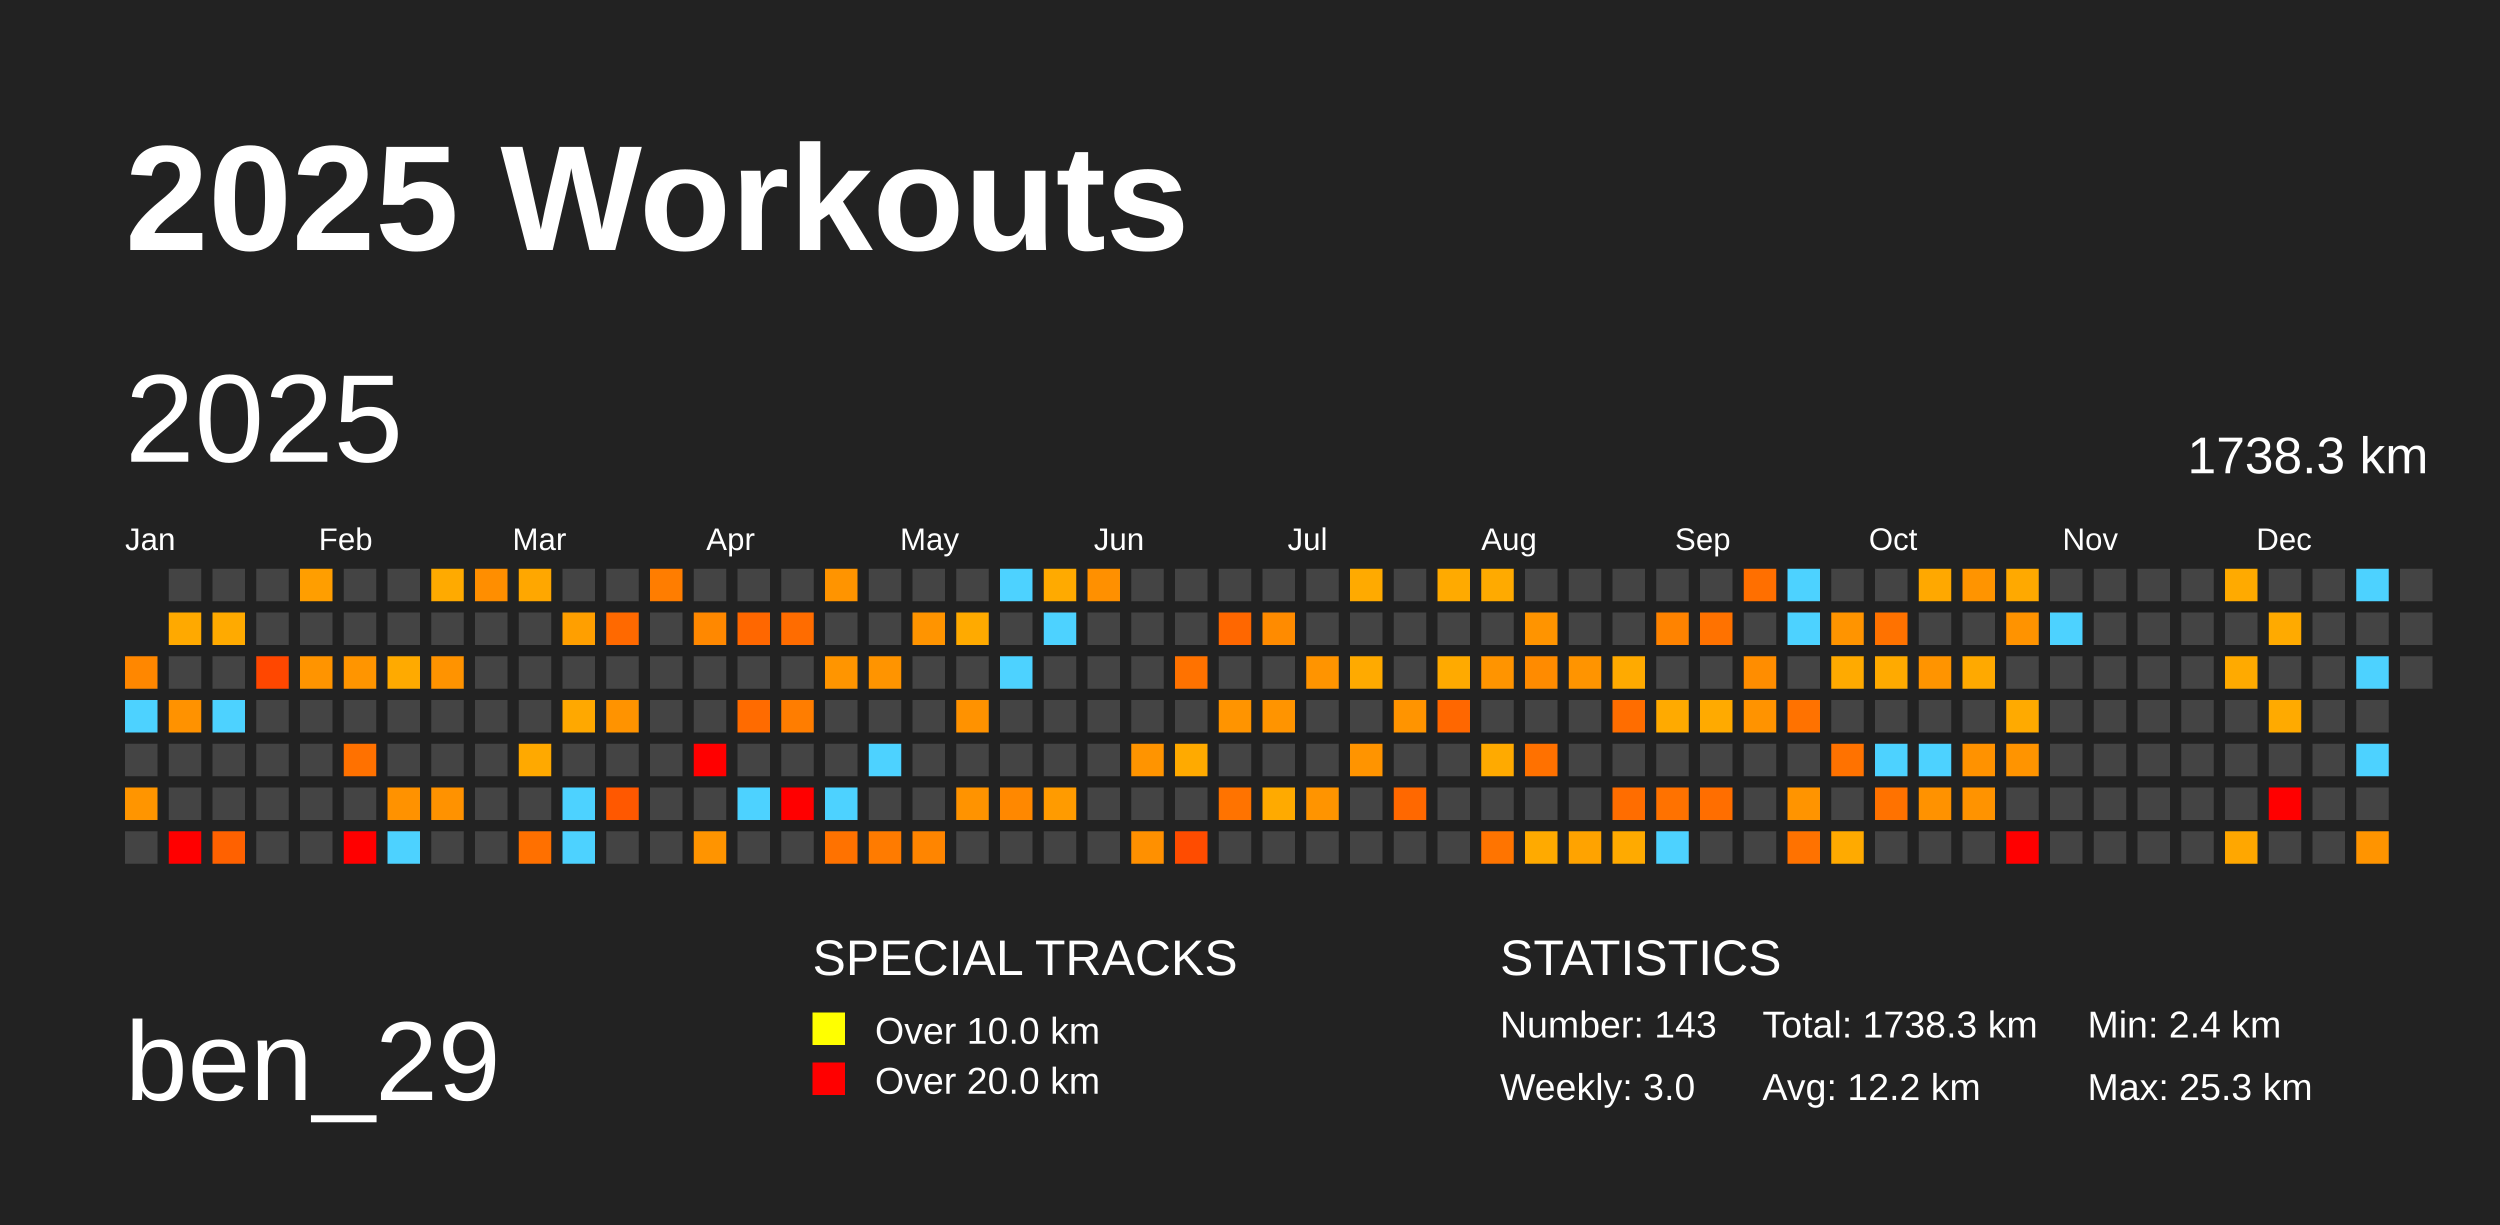
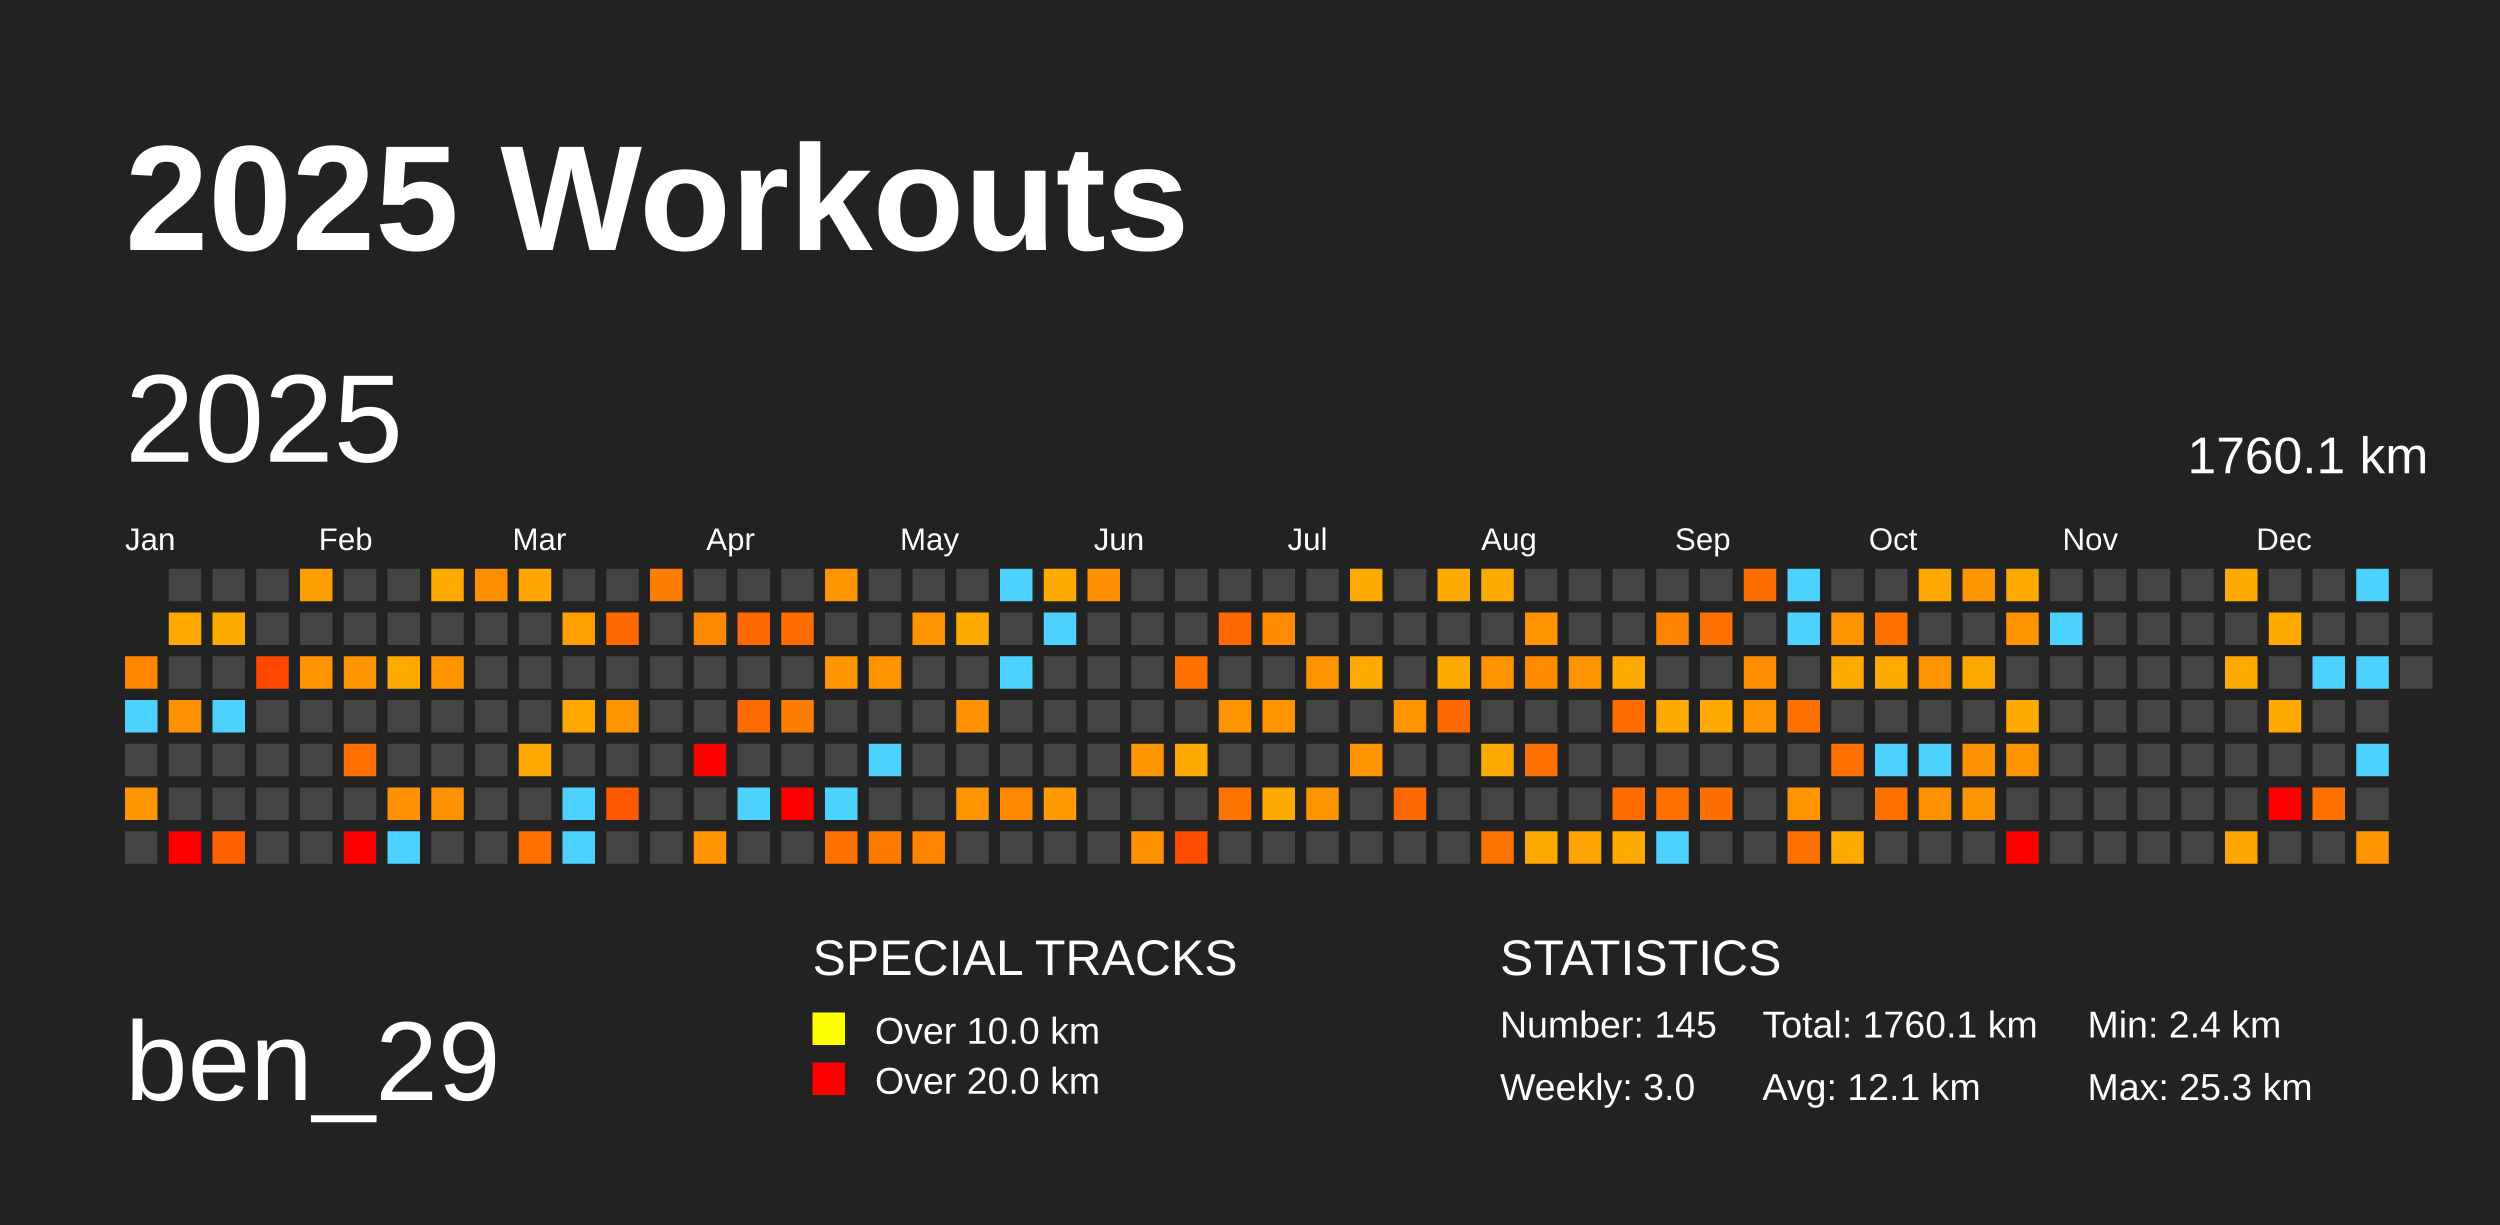
<svg xmlns="http://www.w3.org/2000/svg" baseProfile="full" height="98mm" version="1.1" viewBox="0,0,200,98" width="200mm">
  <defs />
  <rect fill="#222222" height="98" width="200" x="0" y="0" />
  <text fill="#FFFFFF" style="font-size:12px; font-family:Arial; font-weight:bold;" x="10" y="20">2025 Workouts</text>
  <text fill="#FFFFFF" style="font-size:9px; font-family:Arial" x="10" y="88">ben_29</text>
  <text fill="#FFFFFF" style="font-size:4px; font-family:Arial" x="65" y="78">SPECIAL TRACKS</text>
  <rect fill="yellow" height="2.6" width="2.6" x="65" y="81" />
  <text fill="#FFFFFF" style="font-size:3px; font-family:Arial" x="70" y="83.5">Over 10.0 km</text>
  <rect fill="red" height="2.6" width="2.6" x="65" y="85" />
  <text fill="#FFFFFF" style="font-size:3px; font-family:Arial" x="70" y="87.5">Over 20.0 km</text>
  <text fill="#FFFFFF" style="font-size:4px; font-family:Arial" x="120" y="78">STATISTICS</text>
-   <text fill="#FFFFFF" style="font-size:3px; font-family:Arial" x="120" y="83">Number: 143</text>
+   <text fill="#FFFFFF" style="font-size:3px; font-family:Arial" x="120" y="83">Number: 145</text>
  <text fill="#FFFFFF" style="font-size:3px; font-family:Arial" x="120" y="88">Weekly: 3.0</text>
-   <text fill="#FFFFFF" style="font-size:3px; font-family:Arial" x="141" y="83">Total: 1738.3 km</text>
-   <text fill="#FFFFFF" style="font-size:3px; font-family:Arial" x="141" y="88">Avg: 12.2 km</text>
+   <text fill="#FFFFFF" style="font-size:3px; font-family:Arial" x="141" y="83">Total: 1760.1 km</text>
+   <text fill="#FFFFFF" style="font-size:3px; font-family:Arial" x="141" y="88">Avg: 12.1 km</text>
  <text fill="#FFFFFF" style="font-size:3px; font-family:Arial" x="167" y="83">Min: 2.4 km</text>
  <text fill="#FFFFFF" style="font-size:3px; font-family:Arial" x="167" y="88">Max: 25.3 km</text>
  <text dominant-baseline="hanging" fill="#FFFFFF" style="font-size:10.0px; font-family:Arial;" x="10" y="30">2025</text>
-   <text dominant-baseline="hanging" fill="#FFFFFF" style="font-size:4.125px; font-family:Arial;" x="175" y="35">1738.3 km</text>
+   <text dominant-baseline="hanging" fill="#FFFFFF" style="font-size:4.125px; font-family:Arial;" x="175" y="35">1760.1 km</text>
  <text fill="#FFFFFF" style="font-size:2.5px; font-family:Arial" x="10.0" y="44">Jan</text>
  <text fill="#FFFFFF" style="font-size:2.5px; font-family:Arial" x="25.5" y="44">Feb</text>
  <text fill="#FFFFFF" style="font-size:2.5px; font-family:Arial" x="41.0" y="44">Mar</text>
  <text fill="#FFFFFF" style="font-size:2.5px; font-family:Arial" x="56.5" y="44">Apr</text>
  <text fill="#FFFFFF" style="font-size:2.5px; font-family:Arial" x="72.0" y="44">May</text>
  <text fill="#FFFFFF" style="font-size:2.5px; font-family:Arial" x="87.5" y="44">Jun</text>
  <text fill="#FFFFFF" style="font-size:2.5px; font-family:Arial" x="103.0" y="44">Jul</text>
  <text fill="#FFFFFF" style="font-size:2.5px; font-family:Arial" x="118.5" y="44">Aug</text>
  <text fill="#FFFFFF" style="font-size:2.5px; font-family:Arial" x="134.0" y="44">Sep</text>
  <text fill="#FFFFFF" style="font-size:2.5px; font-family:Arial" x="149.5" y="44">Oct</text>
  <text fill="#FFFFFF" style="font-size:2.5px; font-family:Arial" x="165.0" y="44">Nov</text>
  <text fill="#FFFFFF" style="font-size:2.5px; font-family:Arial" x="180.5" y="44">Dec</text>
  <rect fill="#ff8700" height="2.6" width="2.6" x="10.0" y="52.5" />
  <rect fill="#4dd2ff" height="2.6" width="2.6" x="10.0" y="56.0" />
  <rect fill="#444444" height="2.6" width="2.6" x="10.0" y="59.5" />
  <rect fill="#ff9500" height="2.6" width="2.6" x="10.0" y="63.0" />
  <rect fill="#444444" height="2.6" width="2.6" x="10.0" y="66.5" />
  <rect fill="#444444" height="2.6" width="2.6" x="13.5" y="45.5" />
  <rect fill="#ffa900" height="2.6" width="2.6" x="13.5" y="49.0" />
  <rect fill="#444444" height="2.6" width="2.6" x="13.5" y="52.5" />
  <rect fill="#ff9200" height="2.6" width="2.6" x="13.5" y="56.0" />
  <rect fill="#444444" height="2.6" width="2.6" x="13.5" y="59.5" />
  <rect fill="#444444" height="2.6" width="2.6" x="13.5" y="63.0" />
  <rect fill="red" height="2.6" width="2.6" x="13.5" y="66.5" />
  <rect fill="#444444" height="2.6" width="2.6" x="17.0" y="45.5" />
  <rect fill="#ffaa00" height="2.6" width="2.6" x="17.0" y="49.0" />
  <rect fill="#444444" height="2.6" width="2.6" x="17.0" y="52.5" />
  <rect fill="#4dd2ff" height="2.6" width="2.6" x="17.0" y="56.0" />
  <rect fill="#444444" height="2.6" width="2.6" x="17.0" y="59.5" />
  <rect fill="#444444" height="2.6" width="2.6" x="17.0" y="63.0" />
  <rect fill="#ff6100" height="2.6" width="2.6" x="17.0" y="66.5" />
  <rect fill="#444444" height="2.6" width="2.6" x="20.5" y="45.5" />
  <rect fill="#444444" height="2.6" width="2.6" x="20.5" y="49.0" />
  <rect fill="#ff4700" height="2.6" width="2.6" x="20.5" y="52.5" />
  <rect fill="#444444" height="2.6" width="2.6" x="20.5" y="56.0" />
  <rect fill="#444444" height="2.6" width="2.6" x="20.5" y="59.5" />
  <rect fill="#444444" height="2.6" width="2.6" x="20.5" y="63.0" />
  <rect fill="#444444" height="2.6" width="2.6" x="20.5" y="66.5" />
  <rect fill="#ff9e00" height="2.6" width="2.6" x="24.0" y="45.5" />
  <rect fill="#444444" height="2.6" width="2.6" x="24.0" y="49.0" />
  <rect fill="#ff9400" height="2.6" width="2.6" x="24.0" y="52.5" />
  <rect fill="#444444" height="2.6" width="2.6" x="24.0" y="56.0" />
  <rect fill="#444444" height="2.6" width="2.6" x="24.0" y="59.5" />
  <rect fill="#444444" height="2.6" width="2.6" x="24.0" y="63.0" />
  <rect fill="#444444" height="2.6" width="2.6" x="24.0" y="66.5" />
  <rect fill="#444444" height="2.6" width="2.6" x="27.5" y="45.5" />
  <rect fill="#444444" height="2.6" width="2.6" x="27.5" y="49.0" />
  <rect fill="#ff9500" height="2.6" width="2.6" x="27.5" y="52.5" />
  <rect fill="#444444" height="2.6" width="2.6" x="27.5" y="56.0" />
  <rect fill="#ff7100" height="2.6" width="2.6" x="27.5" y="59.5" />
  <rect fill="#444444" height="2.6" width="2.6" x="27.5" y="63.0" />
  <rect fill="red" height="2.6" width="2.6" x="27.5" y="66.5" />
  <rect fill="#444444" height="2.6" width="2.6" x="31.0" y="45.5" />
  <rect fill="#444444" height="2.6" width="2.6" x="31.0" y="49.0" />
  <rect fill="#ffaa00" height="2.6" width="2.6" x="31.0" y="52.5" />
  <rect fill="#444444" height="2.6" width="2.6" x="31.0" y="56.0" />
  <rect fill="#444444" height="2.6" width="2.6" x="31.0" y="59.5" />
  <rect fill="#ff9200" height="2.6" width="2.6" x="31.0" y="63.0" />
  <rect fill="#4dd2ff" height="2.6" width="2.6" x="31.0" y="66.5" />
  <rect fill="#ffaa00" height="2.6" width="2.6" x="34.5" y="45.5" />
  <rect fill="#444444" height="2.6" width="2.6" x="34.5" y="49.0" />
  <rect fill="#ff9300" height="2.6" width="2.6" x="34.5" y="52.5" />
  <rect fill="#444444" height="2.6" width="2.6" x="34.5" y="56.0" />
  <rect fill="#444444" height="2.6" width="2.6" x="34.5" y="59.5" />
  <rect fill="#ff9200" height="2.6" width="2.6" x="34.5" y="63.0" />
  <rect fill="#444444" height="2.6" width="2.6" x="34.5" y="66.5" />
  <rect fill="#ff8e00" height="2.6" width="2.6" x="38.0" y="45.5" />
  <rect fill="#444444" height="2.6" width="2.6" x="38.0" y="49.0" />
  <rect fill="#444444" height="2.6" width="2.6" x="38.0" y="52.5" />
  <rect fill="#444444" height="2.6" width="2.6" x="38.0" y="56.0" />
  <rect fill="#444444" height="2.6" width="2.6" x="38.0" y="59.5" />
  <rect fill="#444444" height="2.6" width="2.6" x="38.0" y="63.0" />
  <rect fill="#444444" height="2.6" width="2.6" x="38.0" y="66.5" />
  <rect fill="#ffa700" height="2.6" width="2.6" x="41.5" y="45.5" />
  <rect fill="#444444" height="2.6" width="2.6" x="41.5" y="49.0" />
  <rect fill="#444444" height="2.6" width="2.6" x="41.5" y="52.5" />
  <rect fill="#444444" height="2.6" width="2.6" x="41.5" y="56.0" />
  <rect fill="#ffa900" height="2.6" width="2.6" x="41.5" y="59.5" />
  <rect fill="#444444" height="2.6" width="2.6" x="41.5" y="63.0" />
  <rect fill="#ff7000" height="2.6" width="2.6" x="41.5" y="66.5" />
  <rect fill="#444444" height="2.6" width="2.6" x="45.0" y="45.5" />
  <rect fill="#ff9f00" height="2.6" width="2.6" x="45.0" y="49.0" />
  <rect fill="#444444" height="2.6" width="2.6" x="45.0" y="52.5" />
  <rect fill="#ffa800" height="2.6" width="2.6" x="45.0" y="56.0" />
  <rect fill="#444444" height="2.6" width="2.6" x="45.0" y="59.5" />
  <rect fill="#4dd2ff" height="2.6" width="2.6" x="45.0" y="63.0" />
  <rect fill="#4dd2ff" height="2.6" width="2.6" x="45.0" y="66.5" />
  <rect fill="#444444" height="2.6" width="2.6" x="48.5" y="45.5" />
  <rect fill="#ff6900" height="2.6" width="2.6" x="48.5" y="49.0" />
  <rect fill="#444444" height="2.6" width="2.6" x="48.5" y="52.5" />
  <rect fill="#ff9300" height="2.6" width="2.6" x="48.5" y="56.0" />
  <rect fill="#444444" height="2.6" width="2.6" x="48.5" y="59.5" />
  <rect fill="#ff5800" height="2.6" width="2.6" x="48.5" y="63.0" />
  <rect fill="#444444" height="2.6" width="2.6" x="48.5" y="66.5" />
  <rect fill="#ff7d00" height="2.6" width="2.6" x="52.0" y="45.5" />
  <rect fill="#444444" height="2.6" width="2.6" x="52.0" y="49.0" />
  <rect fill="#444444" height="2.6" width="2.6" x="52.0" y="52.5" />
  <rect fill="#444444" height="2.6" width="2.6" x="52.0" y="56.0" />
  <rect fill="#444444" height="2.6" width="2.6" x="52.0" y="59.5" />
  <rect fill="#444444" height="2.6" width="2.6" x="52.0" y="63.0" />
  <rect fill="#444444" height="2.6" width="2.6" x="52.0" y="66.5" />
  <rect fill="#444444" height="2.6" width="2.6" x="55.5" y="45.5" />
  <rect fill="#ff8800" height="2.6" width="2.6" x="55.5" y="49.0" />
  <rect fill="#444444" height="2.6" width="2.6" x="55.5" y="52.5" />
  <rect fill="#444444" height="2.6" width="2.6" x="55.5" y="56.0" />
  <rect fill="red" height="2.6" width="2.6" x="55.5" y="59.5" />
  <rect fill="#444444" height="2.6" width="2.6" x="55.5" y="63.0" />
  <rect fill="#ff9400" height="2.6" width="2.6" x="55.5" y="66.5" />
  <rect fill="#444444" height="2.6" width="2.6" x="59.0" y="45.5" />
  <rect fill="#ff6700" height="2.6" width="2.6" x="59.0" y="49.0" />
  <rect fill="#444444" height="2.6" width="2.6" x="59.0" y="52.5" />
  <rect fill="#ff6b00" height="2.6" width="2.6" x="59.0" y="56.0" />
  <rect fill="#444444" height="2.6" width="2.6" x="59.0" y="59.5" />
  <rect fill="#4dd2ff" height="2.6" width="2.6" x="59.0" y="63.0" />
  <rect fill="#444444" height="2.6" width="2.6" x="59.0" y="66.5" />
  <rect fill="#444444" height="2.6" width="2.6" x="62.5" y="45.5" />
  <rect fill="#ff6c00" height="2.6" width="2.6" x="62.5" y="49.0" />
  <rect fill="#444444" height="2.6" width="2.6" x="62.5" y="52.5" />
  <rect fill="#ff7d00" height="2.6" width="2.6" x="62.5" y="56.0" />
  <rect fill="#444444" height="2.6" width="2.6" x="62.5" y="59.5" />
  <rect fill="red" height="2.6" width="2.6" x="62.5" y="63.0" />
  <rect fill="#444444" height="2.6" width="2.6" x="62.5" y="66.5" />
  <rect fill="#ff9400" height="2.6" width="2.6" x="66.0" y="45.5" />
  <rect fill="#444444" height="2.6" width="2.6" x="66.0" y="49.0" />
  <rect fill="#ff9500" height="2.6" width="2.6" x="66.0" y="52.5" />
  <rect fill="#444444" height="2.6" width="2.6" x="66.0" y="56.0" />
  <rect fill="#444444" height="2.6" width="2.6" x="66.0" y="59.5" />
  <rect fill="#4dd2ff" height="2.6" width="2.6" x="66.0" y="63.0" />
  <rect fill="#ff7200" height="2.6" width="2.6" x="66.0" y="66.5" />
  <rect fill="#444444" height="2.6" width="2.6" x="69.5" y="45.5" />
  <rect fill="#444444" height="2.6" width="2.6" x="69.5" y="49.0" />
  <rect fill="#ff9400" height="2.6" width="2.6" x="69.5" y="52.5" />
  <rect fill="#444444" height="2.6" width="2.6" x="69.5" y="56.0" />
  <rect fill="#4dd2ff" height="2.6" width="2.6" x="69.5" y="59.5" />
  <rect fill="#444444" height="2.6" width="2.6" x="69.5" y="63.0" />
  <rect fill="#ff7b00" height="2.6" width="2.6" x="69.5" y="66.5" />
  <rect fill="#444444" height="2.6" width="2.6" x="73.0" y="45.5" />
  <rect fill="#ff9400" height="2.6" width="2.6" x="73.0" y="49.0" />
  <rect fill="#444444" height="2.6" width="2.6" x="73.0" y="52.5" />
  <rect fill="#444444" height="2.6" width="2.6" x="73.0" y="56.0" />
  <rect fill="#444444" height="2.6" width="2.6" x="73.0" y="59.5" />
  <rect fill="#444444" height="2.6" width="2.6" x="73.0" y="63.0" />
  <rect fill="#ff8500" height="2.6" width="2.6" x="73.0" y="66.5" />
  <rect fill="#444444" height="2.6" width="2.6" x="76.5" y="45.5" />
  <rect fill="#ffaa00" height="2.6" width="2.6" x="76.5" y="49.0" />
  <rect fill="#444444" height="2.6" width="2.6" x="76.5" y="52.5" />
  <rect fill="#ff9200" height="2.6" width="2.6" x="76.5" y="56.0" />
  <rect fill="#444444" height="2.6" width="2.6" x="76.5" y="59.5" />
  <rect fill="#ff9300" height="2.6" width="2.6" x="76.5" y="63.0" />
  <rect fill="#444444" height="2.6" width="2.6" x="76.5" y="66.5" />
  <rect fill="#4dd2ff" height="2.6" width="2.6" x="80.0" y="45.5" />
  <rect fill="#444444" height="2.6" width="2.6" x="80.0" y="49.0" />
  <rect fill="#4dd2ff" height="2.6" width="2.6" x="80.0" y="52.5" />
  <rect fill="#444444" height="2.6" width="2.6" x="80.0" y="56.0" />
  <rect fill="#444444" height="2.6" width="2.6" x="80.0" y="59.5" />
  <rect fill="#ff8800" height="2.6" width="2.6" x="80.0" y="63.0" />
  <rect fill="#444444" height="2.6" width="2.6" x="80.0" y="66.5" />
  <rect fill="#ffaa00" height="2.6" width="2.6" x="83.5" y="45.5" />
  <rect fill="#4dd2ff" height="2.6" width="2.6" x="83.5" y="49.0" />
  <rect fill="#444444" height="2.6" width="2.6" x="83.5" y="52.5" />
  <rect fill="#444444" height="2.6" width="2.6" x="83.5" y="56.0" />
  <rect fill="#444444" height="2.6" width="2.6" x="83.5" y="59.5" />
  <rect fill="#ff9b00" height="2.6" width="2.6" x="83.5" y="63.0" />
  <rect fill="#444444" height="2.6" width="2.6" x="83.5" y="66.5" />
  <rect fill="#ff9000" height="2.6" width="2.6" x="87.0" y="45.5" />
  <rect fill="#444444" height="2.6" width="2.6" x="87.0" y="49.0" />
  <rect fill="#444444" height="2.6" width="2.6" x="87.0" y="52.5" />
  <rect fill="#444444" height="2.6" width="2.6" x="87.0" y="56.0" />
  <rect fill="#444444" height="2.6" width="2.6" x="87.0" y="59.5" />
  <rect fill="#444444" height="2.6" width="2.6" x="87.0" y="63.0" />
  <rect fill="#444444" height="2.6" width="2.6" x="87.0" y="66.5" />
  <rect fill="#444444" height="2.6" width="2.6" x="90.5" y="45.5" />
  <rect fill="#444444" height="2.6" width="2.6" x="90.5" y="49.0" />
  <rect fill="#444444" height="2.6" width="2.6" x="90.5" y="52.5" />
  <rect fill="#444444" height="2.6" width="2.6" x="90.5" y="56.0" />
  <rect fill="#ff9400" height="2.6" width="2.6" x="90.5" y="59.5" />
  <rect fill="#444444" height="2.6" width="2.6" x="90.5" y="63.0" />
  <rect fill="#ff9000" height="2.6" width="2.6" x="90.5" y="66.5" />
  <rect fill="#444444" height="2.6" width="2.6" x="94.0" y="45.5" />
  <rect fill="#444444" height="2.6" width="2.6" x="94.0" y="49.0" />
  <rect fill="#ff7200" height="2.6" width="2.6" x="94.0" y="52.5" />
  <rect fill="#444444" height="2.6" width="2.6" x="94.0" y="56.0" />
  <rect fill="#ffaa00" height="2.6" width="2.6" x="94.0" y="59.5" />
  <rect fill="#444444" height="2.6" width="2.6" x="94.0" y="63.0" />
  <rect fill="#ff4c00" height="2.6" width="2.6" x="94.0" y="66.5" />
  <rect fill="#444444" height="2.6" width="2.6" x="97.5" y="45.5" />
  <rect fill="#ff6700" height="2.6" width="2.6" x="97.5" y="49.0" />
  <rect fill="#444444" height="2.6" width="2.6" x="97.5" y="52.5" />
  <rect fill="#ff9400" height="2.6" width="2.6" x="97.5" y="56.0" />
  <rect fill="#444444" height="2.6" width="2.6" x="97.5" y="59.5" />
  <rect fill="#ff7300" height="2.6" width="2.6" x="97.5" y="63.0" />
  <rect fill="#444444" height="2.6" width="2.6" x="97.5" y="66.5" />
  <rect fill="#444444" height="2.6" width="2.6" x="101.0" y="45.5" />
  <rect fill="#ff8b00" height="2.6" width="2.6" x="101.0" y="49.0" />
  <rect fill="#444444" height="2.6" width="2.6" x="101.0" y="52.5" />
  <rect fill="#ff9400" height="2.6" width="2.6" x="101.0" y="56.0" />
  <rect fill="#444444" height="2.6" width="2.6" x="101.0" y="59.5" />
  <rect fill="#ffaa00" height="2.6" width="2.6" x="101.0" y="63.0" />
  <rect fill="#444444" height="2.6" width="2.6" x="101.0" y="66.5" />
  <rect fill="#444444" height="2.6" width="2.6" x="104.5" y="45.5" />
  <rect fill="#444444" height="2.6" width="2.6" x="104.5" y="49.0" />
  <rect fill="#ff9400" height="2.6" width="2.6" x="104.5" y="52.5" />
  <rect fill="#444444" height="2.6" width="2.6" x="104.5" y="56.0" />
  <rect fill="#444444" height="2.6" width="2.6" x="104.5" y="59.5" />
  <rect fill="#ff9400" height="2.6" width="2.6" x="104.5" y="63.0" />
  <rect fill="#444444" height="2.6" width="2.6" x="104.5" y="66.5" />
  <rect fill="#ffaa00" height="2.6" width="2.6" x="108.0" y="45.5" />
  <rect fill="#444444" height="2.6" width="2.6" x="108.0" y="49.0" />
  <rect fill="#ffaa00" height="2.6" width="2.6" x="108.0" y="52.5" />
  <rect fill="#444444" height="2.6" width="2.6" x="108.0" y="56.0" />
  <rect fill="#ff9400" height="2.6" width="2.6" x="108.0" y="59.5" />
  <rect fill="#444444" height="2.6" width="2.6" x="108.0" y="63.0" />
  <rect fill="#444444" height="2.6" width="2.6" x="108.0" y="66.5" />
  <rect fill="#444444" height="2.6" width="2.6" x="111.5" y="45.5" />
  <rect fill="#444444" height="2.6" width="2.6" x="111.5" y="49.0" />
  <rect fill="#444444" height="2.6" width="2.6" x="111.5" y="52.5" />
  <rect fill="#ff9400" height="2.6" width="2.6" x="111.5" y="56.0" />
  <rect fill="#444444" height="2.6" width="2.6" x="111.5" y="59.5" />
  <rect fill="#ff6800" height="2.6" width="2.6" x="111.5" y="63.0" />
  <rect fill="#444444" height="2.6" width="2.6" x="111.5" y="66.5" />
  <rect fill="#ffaa00" height="2.6" width="2.6" x="115.0" y="45.5" />
  <rect fill="#444444" height="2.6" width="2.6" x="115.0" y="49.0" />
  <rect fill="#ffaa00" height="2.6" width="2.6" x="115.0" y="52.5" />
  <rect fill="#ff6700" height="2.6" width="2.6" x="115.0" y="56.0" />
  <rect fill="#444444" height="2.6" width="2.6" x="115.0" y="59.5" />
  <rect fill="#444444" height="2.6" width="2.6" x="115.0" y="63.0" />
  <rect fill="#444444" height="2.6" width="2.6" x="115.0" y="66.5" />
  <rect fill="#ffaa00" height="2.6" width="2.6" x="118.5" y="45.5" />
  <rect fill="#444444" height="2.6" width="2.6" x="118.5" y="49.0" />
  <rect fill="#ff9400" height="2.6" width="2.6" x="118.5" y="52.5" />
  <rect fill="#444444" height="2.6" width="2.6" x="118.5" y="56.0" />
  <rect fill="#ffaa00" height="2.6" width="2.6" x="118.5" y="59.5" />
  <rect fill="#444444" height="2.6" width="2.6" x="118.5" y="63.0" />
  <rect fill="#ff7400" height="2.6" width="2.6" x="118.5" y="66.5" />
  <rect fill="#444444" height="2.6" width="2.6" x="122.0" y="45.5" />
  <rect fill="#ff9400" height="2.6" width="2.6" x="122.0" y="49.0" />
  <rect fill="#ff8b00" height="2.6" width="2.6" x="122.0" y="52.5" />
  <rect fill="#444444" height="2.6" width="2.6" x="122.0" y="56.0" />
  <rect fill="#ff7100" height="2.6" width="2.6" x="122.0" y="59.5" />
  <rect fill="#444444" height="2.6" width="2.6" x="122.0" y="63.0" />
  <rect fill="#ffaa00" height="2.6" width="2.6" x="122.0" y="66.5" />
  <rect fill="#444444" height="2.6" width="2.6" x="125.5" y="45.5" />
  <rect fill="#444444" height="2.6" width="2.6" x="125.5" y="49.0" />
  <rect fill="#ff9400" height="2.6" width="2.6" x="125.5" y="52.5" />
  <rect fill="#444444" height="2.6" width="2.6" x="125.5" y="56.0" />
  <rect fill="#444444" height="2.6" width="2.6" x="125.5" y="59.5" />
  <rect fill="#444444" height="2.6" width="2.6" x="125.5" y="63.0" />
  <rect fill="#ffa300" height="2.6" width="2.6" x="125.5" y="66.5" />
  <rect fill="#444444" height="2.6" width="2.6" x="129.0" y="45.5" />
  <rect fill="#444444" height="2.6" width="2.6" x="129.0" y="49.0" />
  <rect fill="#ffaa00" height="2.6" width="2.6" x="129.0" y="52.5" />
  <rect fill="#ff6d00" height="2.6" width="2.6" x="129.0" y="56.0" />
  <rect fill="#444444" height="2.6" width="2.6" x="129.0" y="59.5" />
  <rect fill="#ff6d00" height="2.6" width="2.6" x="129.0" y="63.0" />
  <rect fill="#ffaa00" height="2.6" width="2.6" x="129.0" y="66.5" />
  <rect fill="#444444" height="2.6" width="2.6" x="132.5" y="45.5" />
  <rect fill="#ff8300" height="2.6" width="2.6" x="132.5" y="49.0" />
  <rect fill="#444444" height="2.6" width="2.6" x="132.5" y="52.5" />
  <rect fill="#ffaa00" height="2.6" width="2.6" x="132.5" y="56.0" />
  <rect fill="#444444" height="2.6" width="2.6" x="132.5" y="59.5" />
  <rect fill="#ff7200" height="2.6" width="2.6" x="132.5" y="63.0" />
  <rect fill="#4dd2ff" height="2.6" width="2.6" x="132.5" y="66.5" />
  <rect fill="#444444" height="2.6" width="2.6" x="136.0" y="45.5" />
  <rect fill="#ff7200" height="2.6" width="2.6" x="136.0" y="49.0" />
  <rect fill="#444444" height="2.6" width="2.6" x="136.0" y="52.5" />
  <rect fill="#ffaa00" height="2.6" width="2.6" x="136.0" y="56.0" />
  <rect fill="#444444" height="2.6" width="2.6" x="136.0" y="59.5" />
  <rect fill="#ff6e00" height="2.6" width="2.6" x="136.0" y="63.0" />
  <rect fill="#444444" height="2.6" width="2.6" x="136.0" y="66.5" />
  <rect fill="#ff6f00" height="2.6" width="2.6" x="139.5" y="45.5" />
  <rect fill="#444444" height="2.6" width="2.6" x="139.5" y="49.0" />
  <rect fill="#ff8d00" height="2.6" width="2.6" x="139.5" y="52.5" />
  <rect fill="#ff9300" height="2.6" width="2.6" x="139.5" y="56.0" />
  <rect fill="#444444" height="2.6" width="2.6" x="139.5" y="59.5" />
  <rect fill="#444444" height="2.6" width="2.6" x="139.5" y="63.0" />
  <rect fill="#444444" height="2.6" width="2.6" x="139.5" y="66.5" />
  <rect fill="#4dd2ff" height="2.6" width="2.6" x="143.0" y="45.5" />
  <rect fill="#4dd2ff" height="2.6" width="2.6" x="143.0" y="49.0" />
  <rect fill="#444444" height="2.6" width="2.6" x="143.0" y="52.5" />
  <rect fill="#ff7200" height="2.6" width="2.6" x="143.0" y="56.0" />
  <rect fill="#444444" height="2.6" width="2.6" x="143.0" y="59.5" />
  <rect fill="#ff9400" height="2.6" width="2.6" x="143.0" y="63.0" />
  <rect fill="#ff7200" height="2.6" width="2.6" x="143.0" y="66.5" />
  <rect fill="#444444" height="2.6" width="2.6" x="146.5" y="45.5" />
  <rect fill="#ff9400" height="2.6" width="2.6" x="146.5" y="49.0" />
  <rect fill="#ffaa00" height="2.6" width="2.6" x="146.5" y="52.5" />
  <rect fill="#444444" height="2.6" width="2.6" x="146.5" y="56.0" />
  <rect fill="#ff7200" height="2.6" width="2.6" x="146.5" y="59.5" />
  <rect fill="#444444" height="2.6" width="2.6" x="146.5" y="63.0" />
  <rect fill="#ffaa00" height="2.6" width="2.6" x="146.5" y="66.5" />
  <rect fill="#444444" height="2.6" width="2.6" x="150.0" y="45.5" />
  <rect fill="#ff7200" height="2.6" width="2.6" x="150.0" y="49.0" />
  <rect fill="#ffaa00" height="2.6" width="2.6" x="150.0" y="52.5" />
  <rect fill="#444444" height="2.6" width="2.6" x="150.0" y="56.0" />
  <rect fill="#4dd2ff" height="2.6" width="2.6" x="150.0" y="59.5" />
  <rect fill="#ff7200" height="2.6" width="2.6" x="150.0" y="63.0" />
  <rect fill="#444444" height="2.6" width="2.6" x="150.0" y="66.5" />
  <rect fill="#ffa800" height="2.6" width="2.6" x="153.5" y="45.5" />
  <rect fill="#444444" height="2.6" width="2.6" x="153.5" y="49.0" />
  <rect fill="#ff9400" height="2.6" width="2.6" x="153.5" y="52.5" />
  <rect fill="#444444" height="2.6" width="2.6" x="153.5" y="56.0" />
  <rect fill="#4dd2ff" height="2.6" width="2.6" x="153.5" y="59.5" />
  <rect fill="#ff9200" height="2.6" width="2.6" x="153.5" y="63.0" />
  <rect fill="#444444" height="2.6" width="2.6" x="153.5" y="66.5" />
  <rect fill="#ff9400" height="2.6" width="2.6" x="157.0" y="45.5" />
  <rect fill="#444444" height="2.6" width="2.6" x="157.0" y="49.0" />
  <rect fill="#ffa900" height="2.6" width="2.6" x="157.0" y="52.5" />
  <rect fill="#444444" height="2.6" width="2.6" x="157.0" y="56.0" />
  <rect fill="#ff9200" height="2.6" width="2.6" x="157.0" y="59.5" />
  <rect fill="#ff9300" height="2.6" width="2.6" x="157.0" y="63.0" />
  <rect fill="#444444" height="2.6" width="2.6" x="157.0" y="66.5" />
  <rect fill="#ffa900" height="2.6" width="2.6" x="160.5" y="45.5" />
  <rect fill="#ff9300" height="2.6" width="2.6" x="160.5" y="49.0" />
  <rect fill="#444444" height="2.6" width="2.6" x="160.5" y="52.5" />
  <rect fill="#ffaa00" height="2.6" width="2.6" x="160.5" y="56.0" />
  <rect fill="#ff9400" height="2.6" width="2.6" x="160.5" y="59.5" />
  <rect fill="#444444" height="2.6" width="2.6" x="160.5" y="63.0" />
  <rect fill="red" height="2.6" width="2.6" x="160.5" y="66.5" />
  <rect fill="#444444" height="2.6" width="2.6" x="164.0" y="45.5" />
  <rect fill="#4dd2ff" height="2.6" width="2.6" x="164.0" y="49.0" />
  <rect fill="#444444" height="2.6" width="2.6" x="164.0" y="52.5" />
  <rect fill="#444444" height="2.6" width="2.6" x="164.0" y="56.0" />
  <rect fill="#444444" height="2.6" width="2.6" x="164.0" y="59.5" />
  <rect fill="#444444" height="2.6" width="2.6" x="164.0" y="63.0" />
  <rect fill="#444444" height="2.6" width="2.6" x="164.0" y="66.5" />
  <rect fill="#444444" height="2.6" width="2.6" x="167.5" y="45.5" />
  <rect fill="#444444" height="2.6" width="2.6" x="167.5" y="49.0" />
  <rect fill="#444444" height="2.6" width="2.6" x="167.5" y="52.5" />
  <rect fill="#444444" height="2.6" width="2.6" x="167.5" y="56.0" />
  <rect fill="#444444" height="2.6" width="2.6" x="167.5" y="59.5" />
  <rect fill="#444444" height="2.6" width="2.6" x="167.5" y="63.0" />
  <rect fill="#444444" height="2.6" width="2.6" x="167.5" y="66.5" />
  <rect fill="#444444" height="2.6" width="2.6" x="171.0" y="45.5" />
  <rect fill="#444444" height="2.6" width="2.6" x="171.0" y="49.0" />
  <rect fill="#444444" height="2.6" width="2.6" x="171.0" y="52.5" />
  <rect fill="#444444" height="2.6" width="2.6" x="171.0" y="56.0" />
  <rect fill="#444444" height="2.6" width="2.6" x="171.0" y="59.5" />
  <rect fill="#444444" height="2.6" width="2.6" x="171.0" y="63.0" />
  <rect fill="#444444" height="2.6" width="2.6" x="171.0" y="66.5" />
  <rect fill="#444444" height="2.6" width="2.6" x="174.5" y="45.5" />
  <rect fill="#444444" height="2.6" width="2.6" x="174.5" y="49.0" />
  <rect fill="#444444" height="2.6" width="2.6" x="174.5" y="52.5" />
  <rect fill="#444444" height="2.6" width="2.6" x="174.5" y="56.0" />
  <rect fill="#444444" height="2.6" width="2.6" x="174.5" y="59.5" />
  <rect fill="#444444" height="2.6" width="2.6" x="174.5" y="63.0" />
  <rect fill="#444444" height="2.6" width="2.6" x="174.5" y="66.5" />
  <rect fill="#ffaa00" height="2.6" width="2.6" x="178.0" y="45.5" />
  <rect fill="#444444" height="2.6" width="2.6" x="178.0" y="49.0" />
  <rect fill="#ffaa00" height="2.6" width="2.6" x="178.0" y="52.5" />
  <rect fill="#444444" height="2.6" width="2.6" x="178.0" y="56.0" />
  <rect fill="#444444" height="2.6" width="2.6" x="178.0" y="59.5" />
  <rect fill="#444444" height="2.6" width="2.6" x="178.0" y="63.0" />
  <rect fill="#ffa700" height="2.6" width="2.6" x="178.0" y="66.5" />
  <rect fill="#444444" height="2.6" width="2.6" x="181.5" y="45.5" />
  <rect fill="#ffaa00" height="2.6" width="2.6" x="181.5" y="49.0" />
  <rect fill="#444444" height="2.6" width="2.6" x="181.5" y="52.5" />
  <rect fill="#ffaa00" height="2.6" width="2.6" x="181.5" y="56.0" />
  <rect fill="#444444" height="2.6" width="2.6" x="181.5" y="59.5" />
  <rect fill="red" height="2.6" width="2.6" x="181.5" y="63.0" />
  <rect fill="#444444" height="2.6" width="2.6" x="181.5" y="66.5" />
  <rect fill="#444444" height="2.6" width="2.6" x="185.0" y="45.5" />
  <rect fill="#444444" height="2.6" width="2.6" x="185.0" y="49.0" />
-   <rect fill="#444444" height="2.6" width="2.6" x="185.0" y="52.5" />
+   <rect fill="#4dd2ff" height="2.6" width="2.6" x="185.0" y="52.5" />
  <rect fill="#444444" height="2.6" width="2.6" x="185.0" y="56.0" />
  <rect fill="#444444" height="2.6" width="2.6" x="185.0" y="59.5" />
-   <rect fill="#444444" height="2.6" width="2.6" x="185.0" y="63.0" />
+   <rect fill="#ff7200" height="2.6" width="2.6" x="185.0" y="63.0" />
  <rect fill="#444444" height="2.6" width="2.6" x="185.0" y="66.5" />
  <rect fill="#4dd2ff" height="2.6" width="2.6" x="188.5" y="45.5" />
  <rect fill="#444444" height="2.6" width="2.6" x="188.5" y="49.0" />
  <rect fill="#4dd2ff" height="2.6" width="2.6" x="188.5" y="52.5" />
  <rect fill="#444444" height="2.6" width="2.6" x="188.5" y="56.0" />
  <rect fill="#4dd2ff" height="2.6" width="2.6" x="188.5" y="59.5" />
  <rect fill="#444444" height="2.6" width="2.6" x="188.5" y="63.0" />
  <rect fill="#ff9400" height="2.6" width="2.6" x="188.5" y="66.5" />
  <rect fill="#444444" height="2.6" width="2.6" x="192.0" y="45.5" />
  <rect fill="#444444" height="2.6" width="2.6" x="192.0" y="49.0" />
  <rect fill="#444444" height="2.6" width="2.6" x="192.0" y="52.5" />
</svg>
